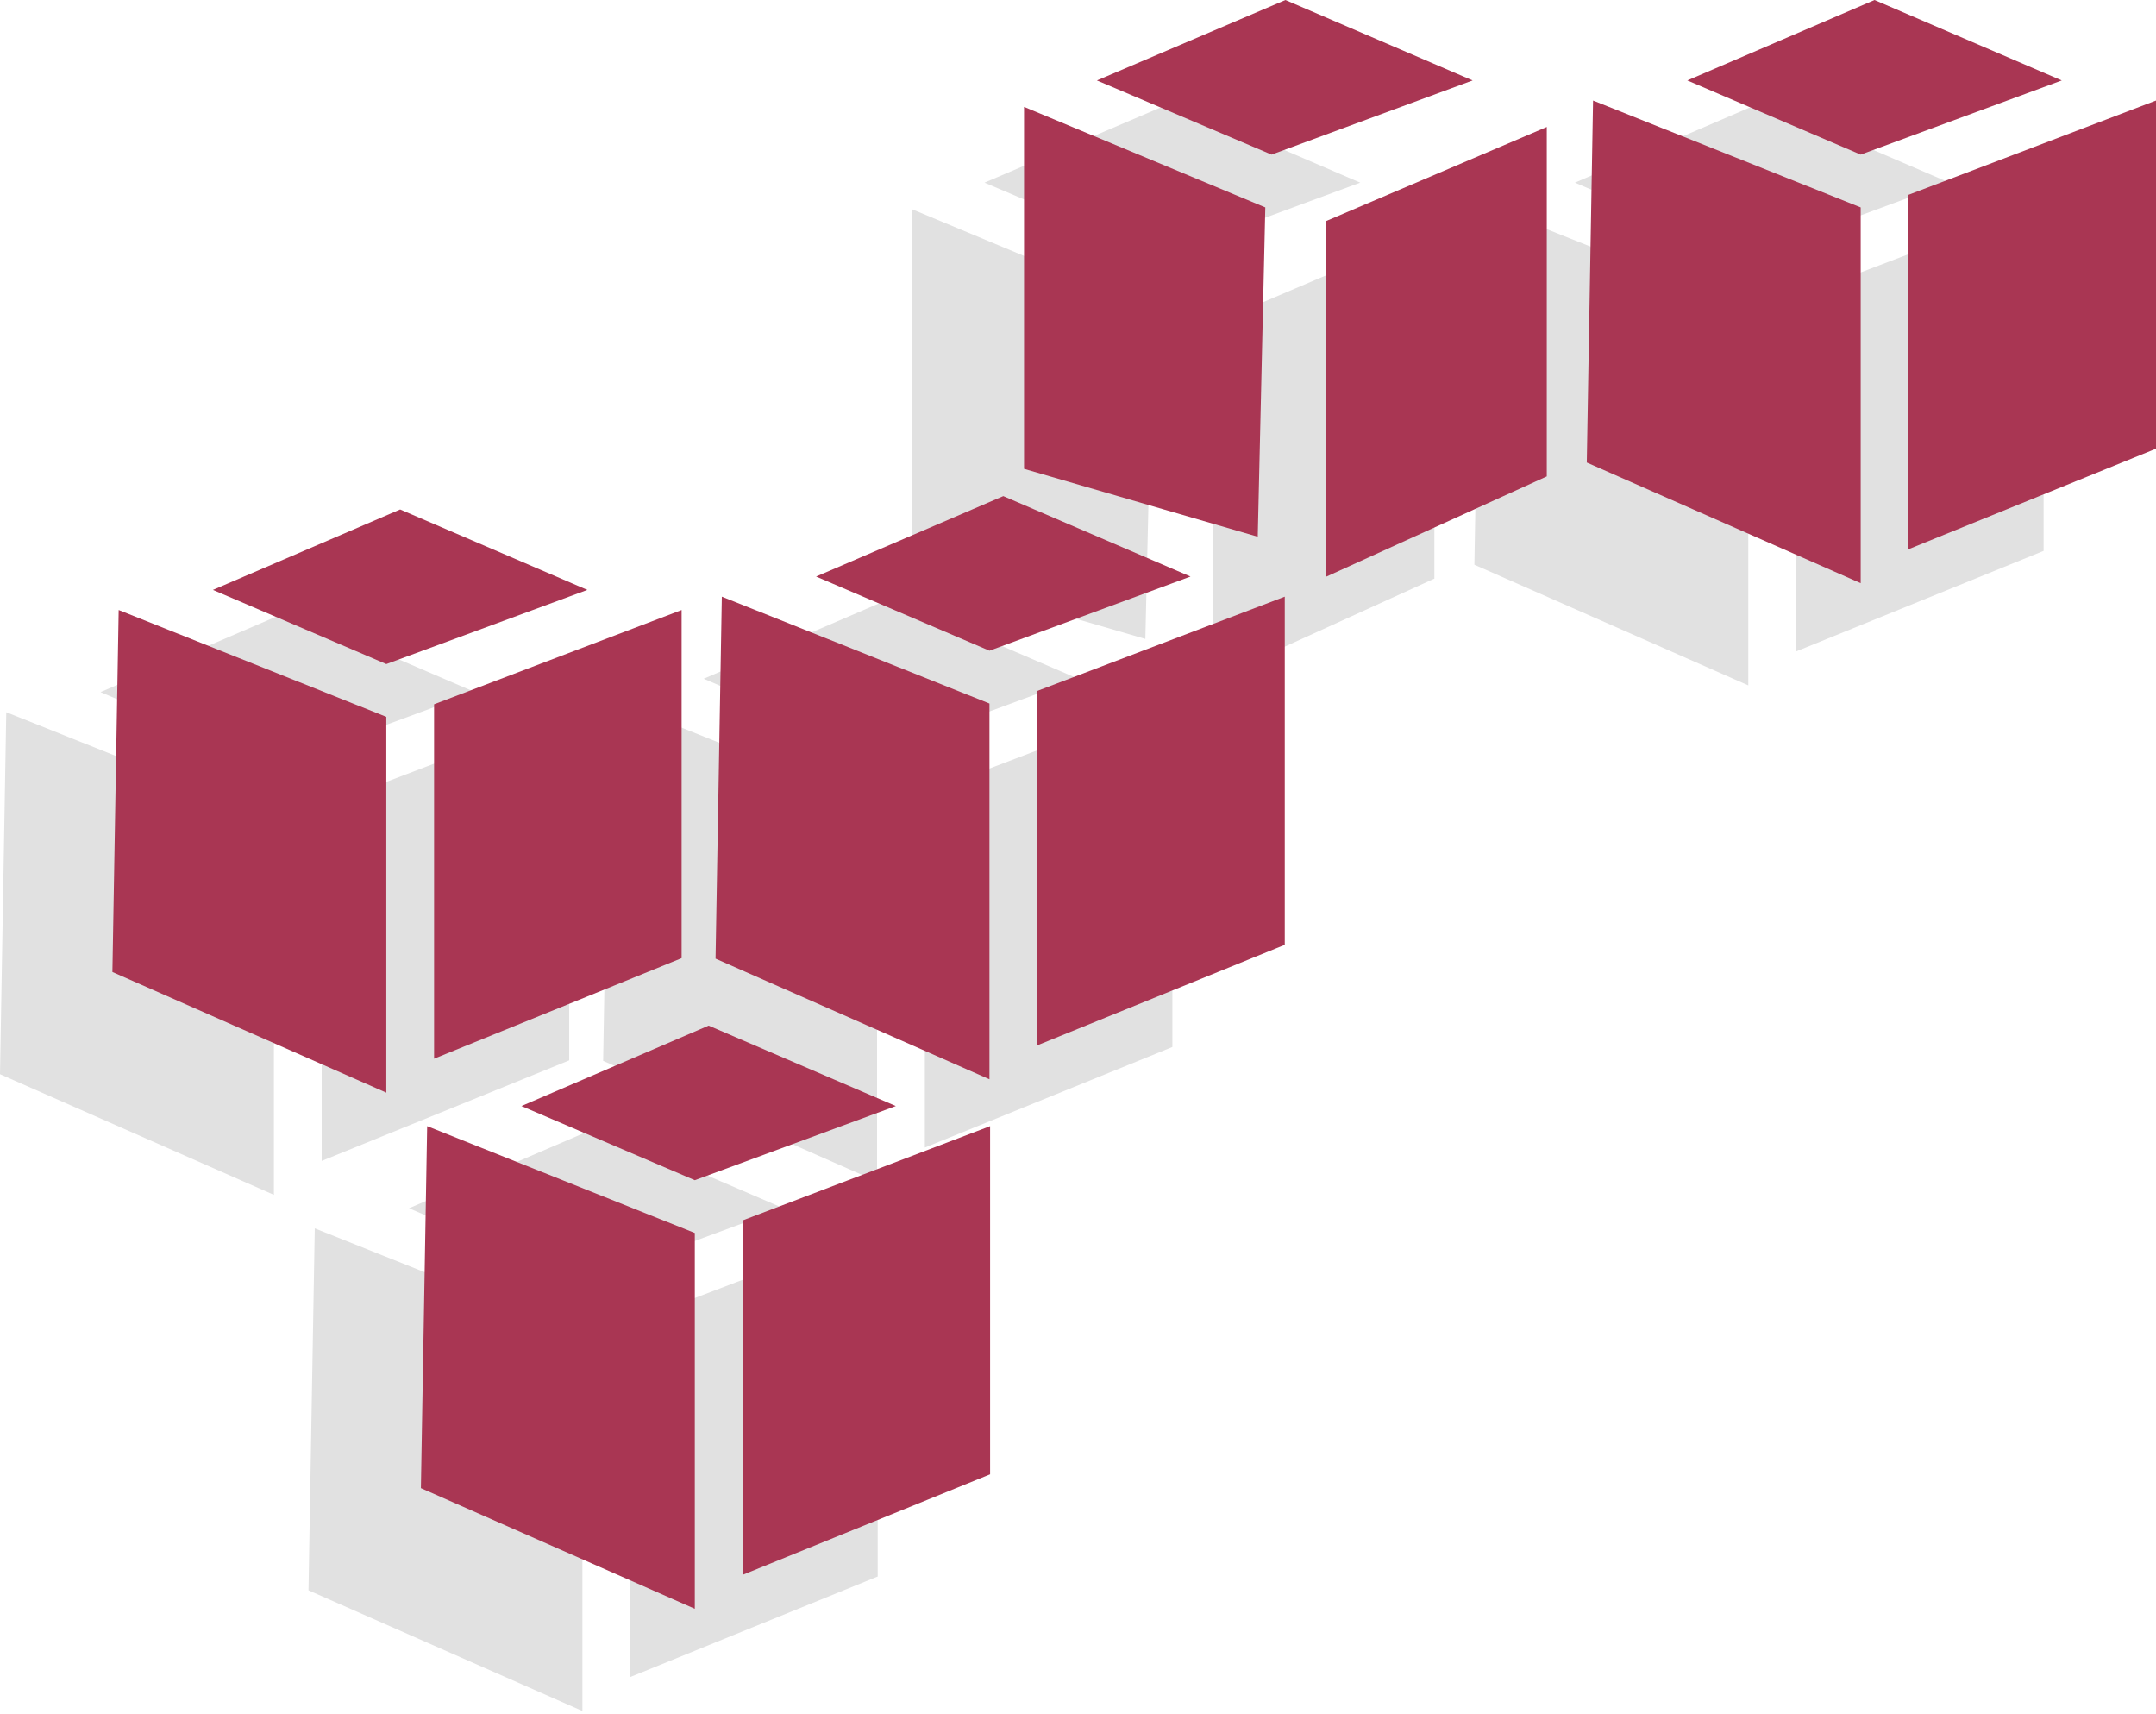
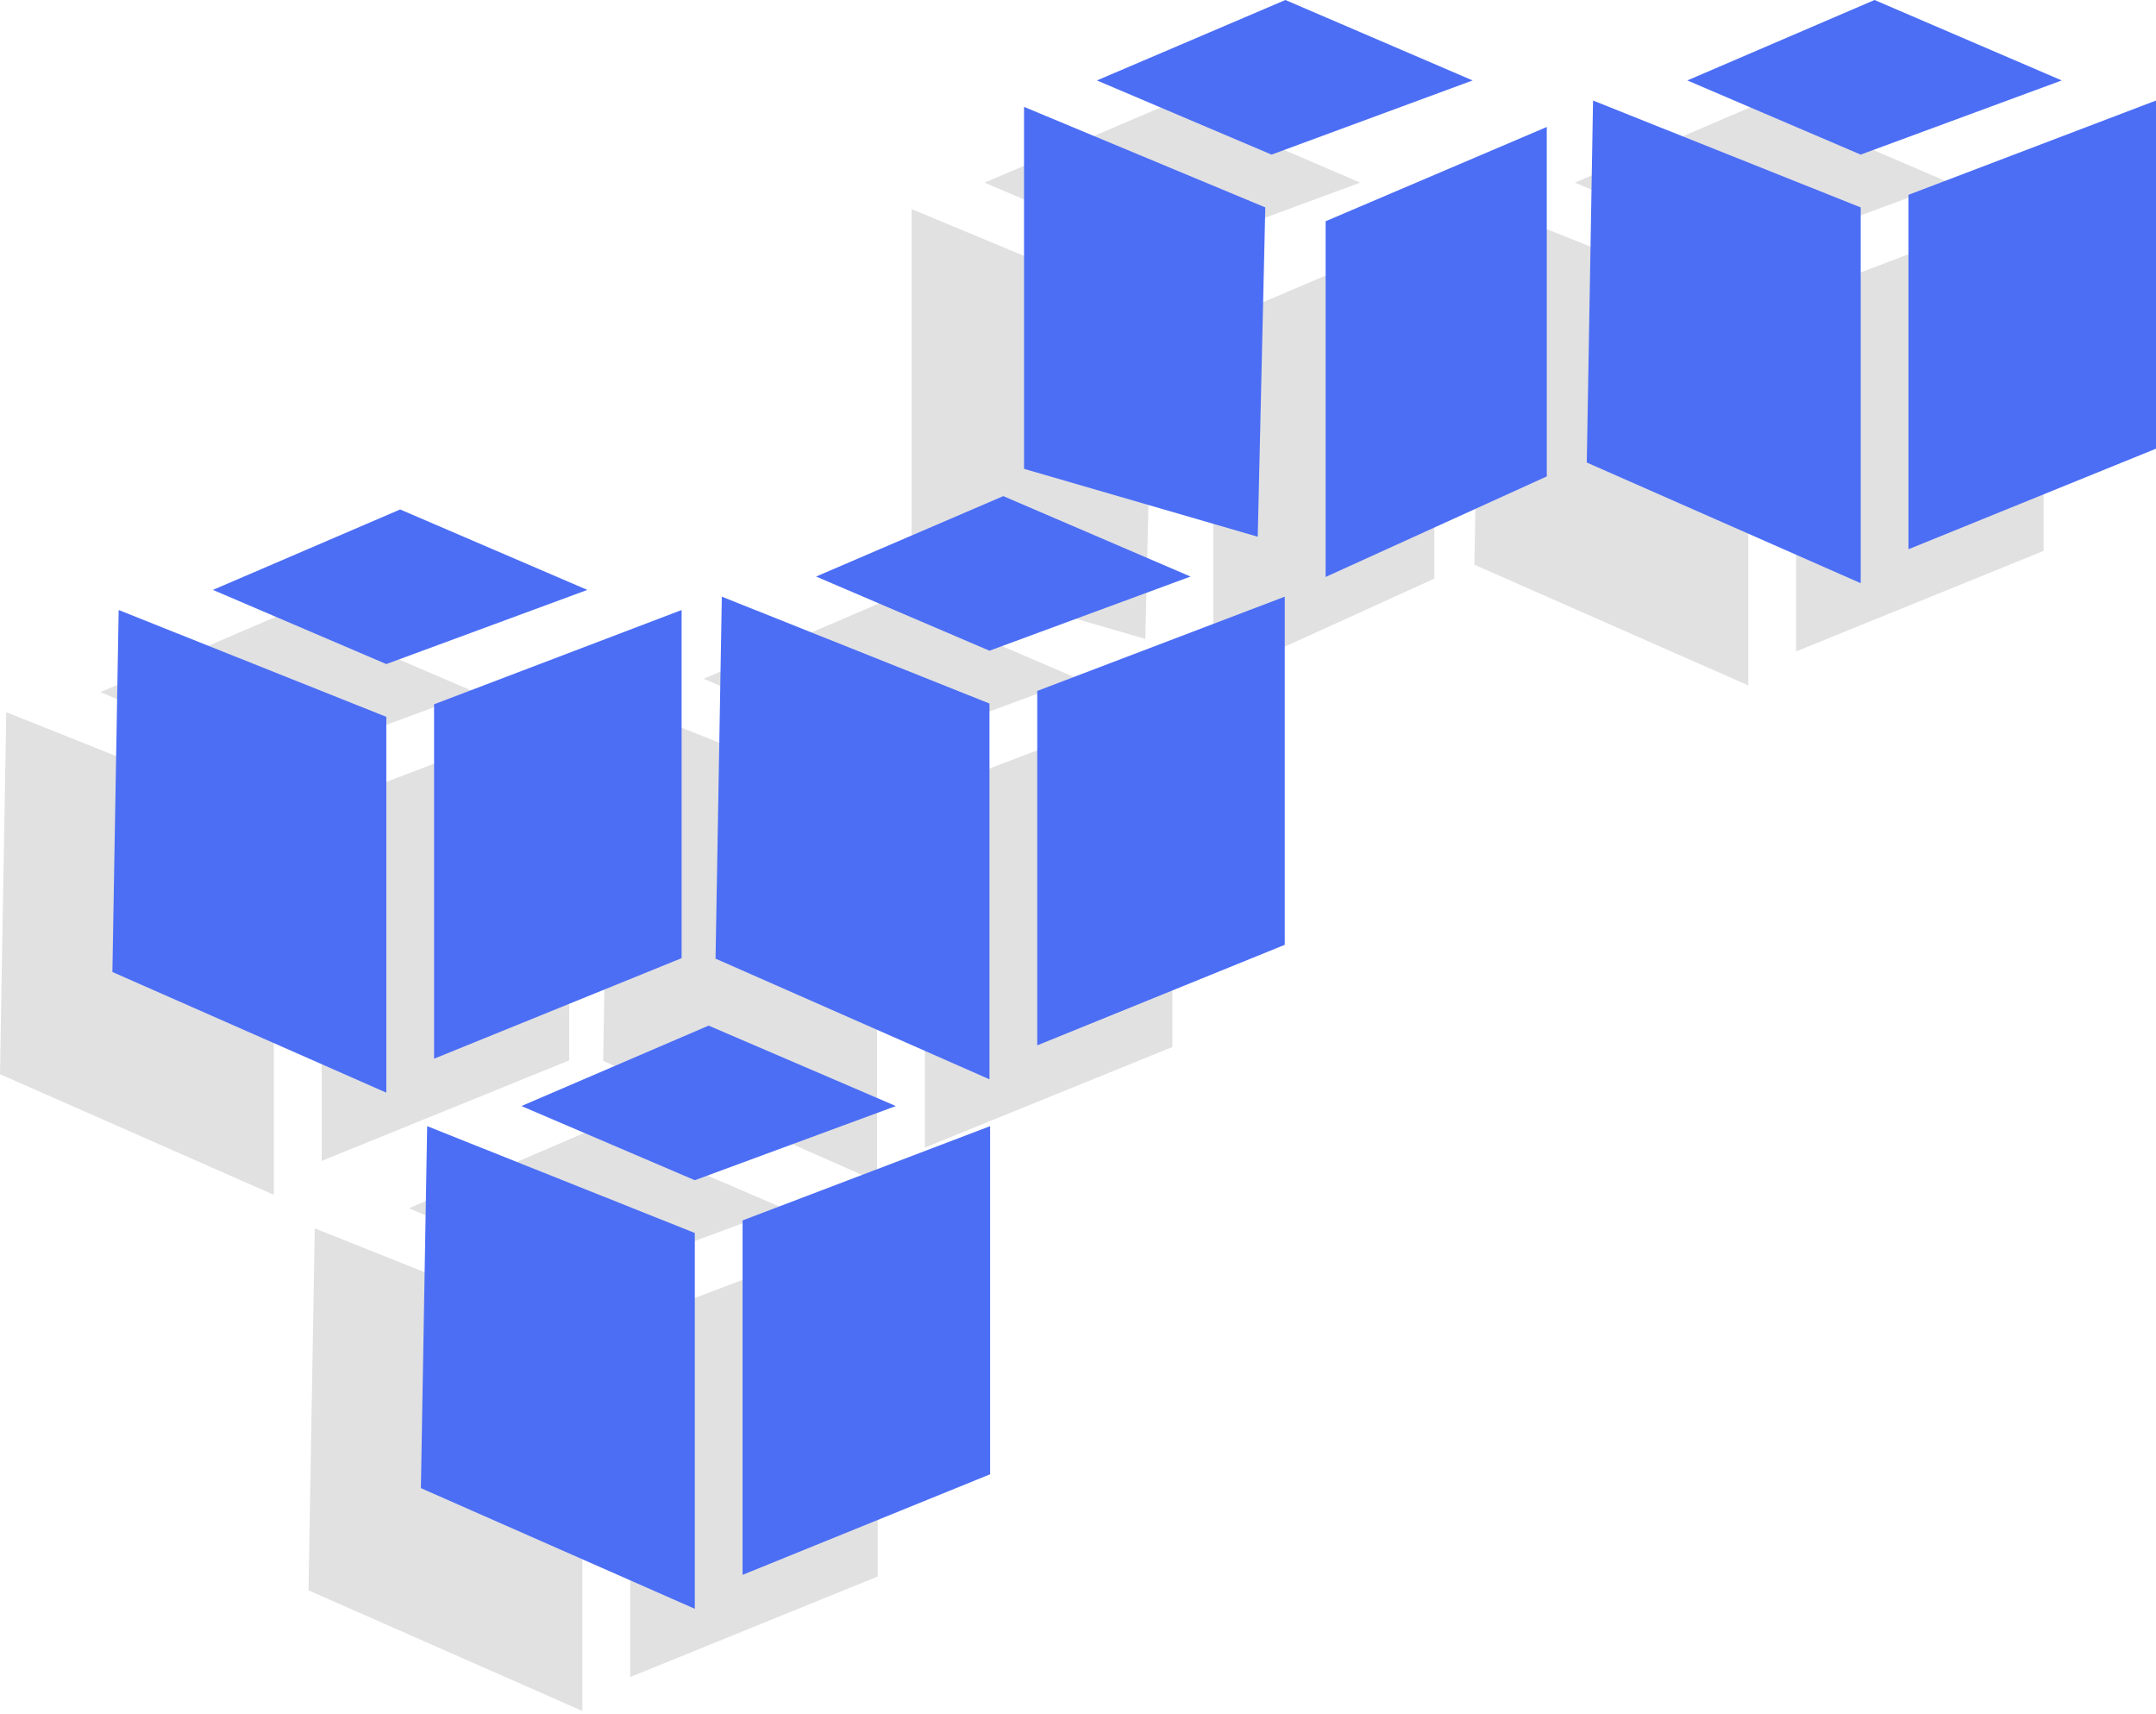
<svg xmlns="http://www.w3.org/2000/svg" width="633" height="503" viewBox="0 0 633 503" fill="none">
  <path d="M175.055 331.045L120.088 354.656L170.994 376.426L230.022 354.656L175.055 331.045ZM92.415 360.559L90.573 466.81L170.993 502.227V391.915L92.415 360.559ZM257.694 360.559L185.018 388.231V492.263L257.694 462.749V360.559ZM344.395 30L289.05 53.612L340.334 75.381L399.362 53.612L344.395 30ZM267.658 61.368V167.619L336.273 187.547L338.492 90.882L267.658 61.368ZM421.132 67.27L356.201 94.943V199.353L421.133 169.839V67.27H421.132ZM84.481 179.543L29.514 203.154L80.42 224.924L139.449 203.154L84.481 179.543ZM1.842 209.057L0 315.308L80.42 350.725V240.413L1.842 209.057ZM167.122 209.057L94.446 236.729V340.761L167.122 311.247V209.057ZM261.567 175.623L206.6 199.234L257.506 221.004L316.534 199.234L261.567 175.623ZM178.927 205.138L177.085 311.389L257.505 346.806V236.505L178.927 205.138ZM344.206 205.138L271.531 232.81V336.842L344.206 307.328V205.138ZM517.36 30L462.394 53.611L513.3 75.381L572.328 53.611L517.36 30ZM434.72 59.514L432.879 165.765L513.299 201.182V90.882L434.72 59.514ZM600 59.514L527.324 87.186V191.218L600 161.704V59.514Z" fill="black" fill-opacity="0.12" />
-   <path d="M208.055 301.045L153.088 324.656L203.994 346.426L263.022 324.656L208.055 301.045ZM125.415 330.559L123.573 436.81L203.993 472.227V361.915L125.415 330.559ZM290.694 330.559L218.018 358.231V462.263L290.694 432.749V330.559ZM377.395 0L322.05 23.612L373.334 45.381L432.362 23.612L377.395 0ZM300.658 31.368V137.619L369.273 157.547L371.492 60.882L300.658 31.368ZM454.132 37.27L389.201 64.943V169.353L454.133 139.839V37.27H454.132ZM117.481 149.543L62.514 173.154L113.42 194.924L172.449 173.154L117.481 149.543ZM34.842 179.057L33 285.308L113.42 320.725V210.413L34.842 179.057ZM200.122 179.057L127.446 206.729V310.761L200.122 281.247V179.057ZM294.567 145.623L239.6 169.234L290.506 191.004L349.534 169.234L294.567 145.623ZM211.927 175.138L210.085 281.389L290.505 316.806V206.505L211.927 175.138ZM377.206 175.138L304.531 202.81V306.842L377.206 277.328V175.138ZM550.36 0L495.394 23.611L546.3 45.381L605.328 23.611L550.36 0ZM467.72 29.514L465.879 135.765L546.299 171.182V60.882L467.72 29.514ZM633 29.514L560.324 57.187V161.218L633 131.704V29.514Z" fill="#A93653" />
+   <path d="M208.055 301.045L153.088 324.656L203.994 346.426L263.022 324.656L208.055 301.045ZM125.415 330.559L123.573 436.81L203.993 472.227V361.915L125.415 330.559ZM290.694 330.559L218.018 358.231V462.263L290.694 432.749V330.559ZM377.395 0L322.05 23.612L373.334 45.381L432.362 23.612L377.395 0ZM300.658 31.368V137.619L369.273 157.547L371.492 60.882L300.658 31.368ZM454.132 37.27L389.201 64.943V169.353L454.133 139.839V37.27H454.132ZM117.481 149.543L62.514 173.154L113.42 194.924L172.449 173.154L117.481 149.543ZM34.842 179.057L33 285.308L113.42 320.725V210.413L34.842 179.057ZM200.122 179.057L127.446 206.729V310.761L200.122 281.247V179.057ZM294.567 145.623L239.6 169.234L290.506 191.004L349.534 169.234L294.567 145.623ZM211.927 175.138L210.085 281.389L290.505 316.806V206.505L211.927 175.138ZM377.206 175.138L304.531 202.81V306.842L377.206 277.328V175.138ZM550.36 0L495.394 23.611L546.3 45.381L605.328 23.611L550.36 0ZM467.72 29.514L465.879 135.765L546.299 171.182V60.882L467.72 29.514ZM633 29.514L560.324 57.187V161.218L633 131.704V29.514Z" fill="#4C6EF5" />
</svg>
